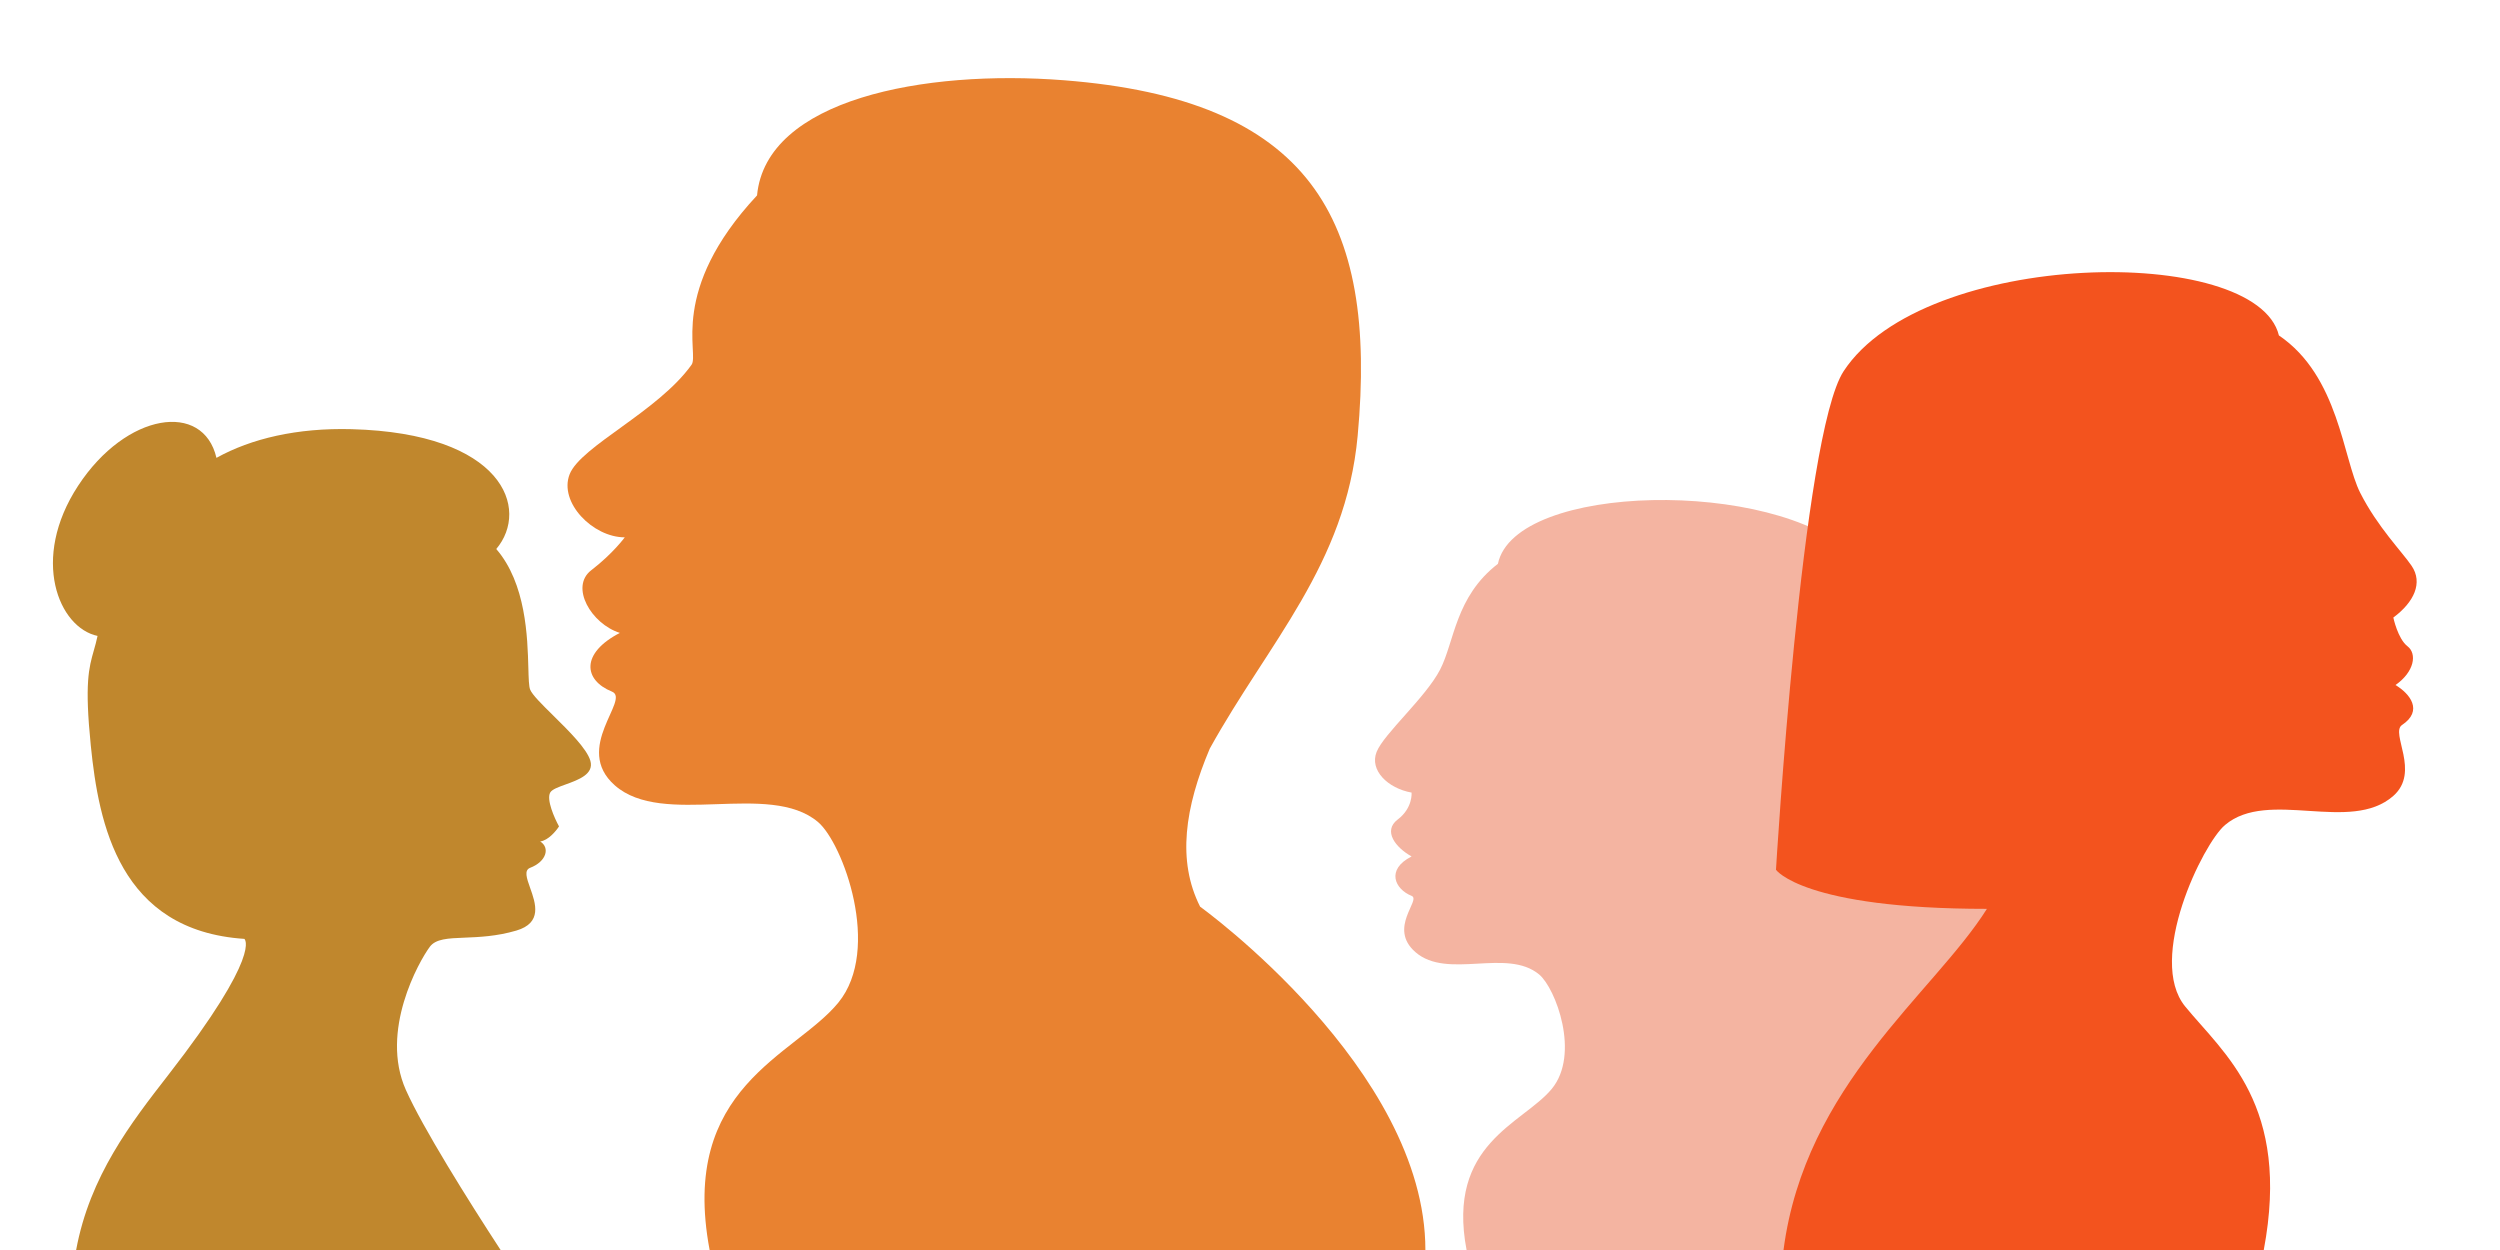
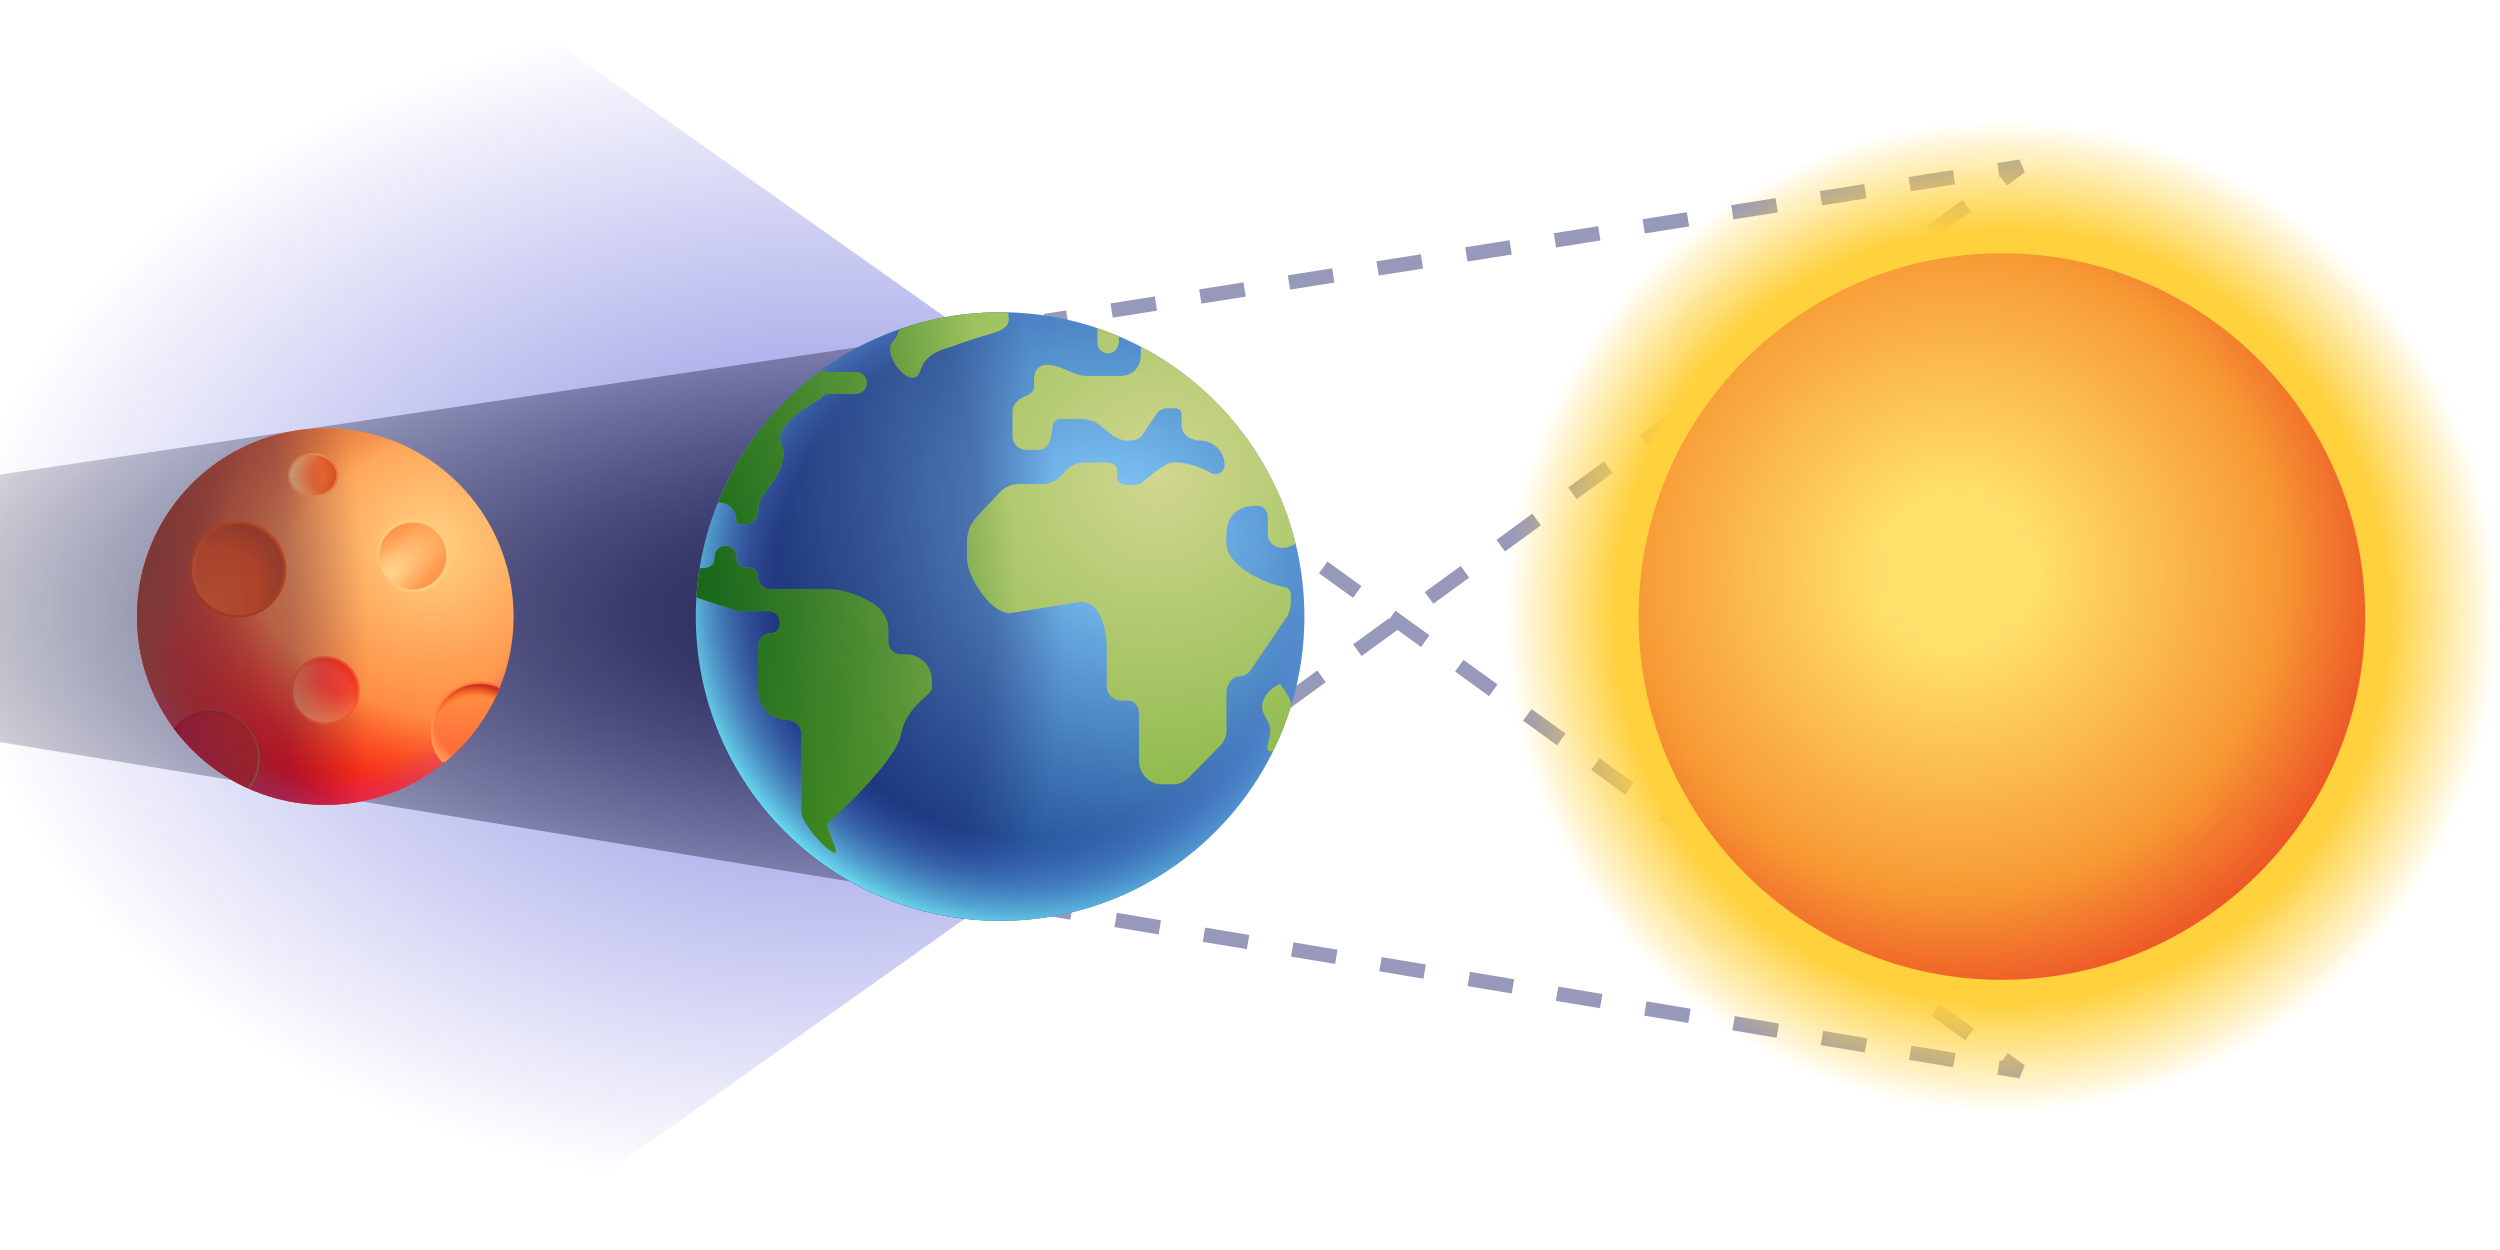
<svg xmlns="http://www.w3.org/2000/svg" viewBox="0 0 240 120" fill="none">
-   <path fill-rule="evenodd" clip-rule="evenodd" d="M7.309 120H48.058C44.905 115.166 40.579 108.25 38.965 104.638C36.435 98.974 40.232 92.283 41.257 90.898C41.828 90.125 43 90.078 44.596 90.015C45.975 89.96 47.67 89.893 49.569 89.335C52.086 88.594 51.419 86.716 50.893 85.239C50.564 84.312 50.29 83.543 50.894 83.31C52.461 82.708 52.822 81.382 51.858 80.78C52.629 80.684 53.384 79.776 53.665 79.334C53.224 78.531 52.436 76.755 52.822 76.081C52.993 75.78 53.603 75.56 54.292 75.311C55.538 74.861 57.041 74.317 56.676 73.038C56.346 71.882 54.599 70.159 53.105 68.685C52.035 67.63 51.095 66.703 50.894 66.2C50.77 65.89 50.75 65.14 50.722 64.121C50.643 61.185 50.504 56.015 47.641 52.705C50.894 48.849 48.306 41.586 33.75 41.201C28.53 41.062 24.115 42.102 20.779 43.955C19.514 38.505 12.12 39.581 7.502 46.629C2.884 53.677 5.648 60.27 9.365 61.048C9.253 61.578 9.129 62.017 9.007 62.443C8.533 64.106 8.112 65.583 8.717 71.58C9.477 79.114 11.465 89.335 23.458 90.132C23.458 90.132 25.27 91.466 16.161 103.189C12.578 107.8 8.625 112.888 7.309 120Z" fill="#C0872D" />
-   <path d="M138.248 64.286C139.636 61.603 139.696 57.289 143.8 54.125C145.447 46.297 170.381 45.952 177.819 53.209C187.361 62.519 186.85 80.096 196 92C204.71 103.333 191.346 113.276 191.346 120H140.792C138.842 109.793 146.185 107.884 148.956 104.549C151.727 101.214 149.34 94.865 147.761 93.551C144.661 90.973 138.956 94.075 135.885 91.408C133.205 89.081 136.469 86.382 135.512 86.002C133.912 85.367 133.017 83.487 135.512 82.218C133.984 81.371 132.724 79.772 134.185 78.667C135.647 77.562 135.512 76.089 135.512 76.089C133.212 75.674 131.457 73.933 132.155 72.184C132.852 70.435 136.86 66.968 138.248 64.286Z" fill="#F4B4A1" />
-   <path d="M66.389 35.018C67.166 33.931 64.134 27.924 72.676 18.76C73.543 9.548 88.68 6.651 102.156 7.706C125.639 9.543 132.286 20.82 130.335 41.846C129.189 54.206 121.773 61.68 116.137 71.868C113.753 77.504 112.978 82.626 115.212 87.042C115.212 87.042 136.838 102.604 136.838 119.999H68.124C65.173 104.313 76.286 101.38 80.479 96.254C84.673 91.129 80.918 80.932 78.528 78.913C73.838 74.951 63.667 79.489 59.019 75.391C54.963 71.814 60.559 67.125 58.748 66.395C56.014 65.293 55.731 62.709 59.507 60.759C56.76 59.892 54.684 56.337 56.76 54.743C58.836 53.149 59.978 51.585 59.978 51.585C56.906 51.585 53.628 48.219 54.684 45.531C55.74 42.843 63.182 39.508 66.389 35.018Z" fill="#E98230" />
-   <path d="M226.583 47.316C224.912 44.023 224.546 36.114 218.775 32.201C216.619 23.375 184.715 23.872 176.994 35.626C172.976 41.743 170.494 83.5 170.494 83.5C170.494 83.5 173.092 87.25 190.744 87.25C185.607 95.397 173.291 104.108 171.217 120H217.321C219.94 106.079 213.501 101.172 209.779 96.624C206.058 92.075 211.478 80.993 213.6 79.202C217.762 75.685 225.636 80.042 229.76 76.405C232.378 74.096 229.441 70.369 230.594 69.6C232.662 68.222 231.345 66.59 229.966 65.763C231.792 64.488 232.052 62.758 231.12 62.042C230.187 61.325 229.76 59.285 229.76 59.285C231.759 57.803 232.615 55.945 231.517 54.323C230.594 52.96 228.254 50.609 226.583 47.316Z" fill="#F3531E" />
+   <path d="M96.006 34.172L47.718 0.001L0 0V119.999L47.718 120L96.006 85.806L96.006 34.172Z" fill="url(#paint0_radial_8974_601)" />
+   <path fill-rule="evenodd" clip-rule="evenodd" d="M98.477 30.938V87.393L-7.62939e-06 71.243V45.556L98.477 30.938Z" fill="url(#paint1_radial_8974_601)" />
+   <path fill-rule="evenodd" clip-rule="evenodd" d="M98.928 84.442L97.207 85.697L98.023 86.816L99.743 85.561L98.928 84.442ZM105.81 79.424L102.369 81.933L103.185 83.052L106.626 80.543L105.81 79.424ZM112.693 74.405L109.252 76.915L110.067 78.033L113.509 75.524L112.693 74.405ZM119.576 69.387L116.134 71.896L116.95 73.015L120.391 70.506L119.576 69.387ZM126.458 64.368L123.017 66.878L123.833 67.996L127.274 65.487L126.458 64.368ZM133.341 59.35L129.899 61.859L130.715 62.978L134.157 60.469L133.341 59.35ZM140.223 54.331L136.782 56.841L137.598 57.959L141.039 55.45L140.223 54.331ZM147.106 49.313L143.665 51.822L144.48 52.941L147.922 50.432L147.106 49.313ZM153.989 44.294L150.547 46.804L151.363 47.922L154.804 45.413L153.989 44.294ZM160.871 39.276L157.43 41.785L158.246 42.904L161.687 40.395L160.871 39.276ZM167.754 34.258L164.313 36.767L165.128 37.886L168.57 35.376L167.754 34.258ZM174.637 29.239L171.195 31.748L172.011 32.867L175.452 30.358L174.637 29.239ZM100.437 31.506L102.566 31.169L102.349 29.801L100.221 30.138L100.437 31.506ZM106.822 30.495L111.078 29.821L110.862 28.453L106.606 29.127L106.822 30.495ZM115.335 29.147L119.591 28.474L119.375 27.106L115.118 27.78L115.335 29.147ZM181.519 24.221L178.078 26.73L178.894 27.849L182.335 25.34L181.519 24.221ZM123.848 27.8L128.104 27.126L127.888 25.758L123.631 26.432L123.848 27.8ZM132.361 26.452L136.617 25.778L136.401 24.411L132.144 25.084L132.361 26.452ZM140.874 25.104L145.13 24.43L144.914 23.063L140.657 23.737L140.874 25.104ZM149.387 23.757L153.643 23.083L153.427 21.715L149.17 22.389L149.387 23.757ZM188.402 19.202L184.96 21.711L185.776 22.83L189.217 20.321L188.402 19.202ZM157.9 22.409L162.156 21.735L161.94 20.368L157.683 21.041L157.9 22.409ZM166.413 21.061L170.669 20.388L170.453 19.02L166.196 19.694L166.413 21.061ZM174.926 19.714L179.182 19.04L178.966 17.672L174.709 18.346L174.926 19.714ZM183.439 18.366L187.695 17.692L187.479 16.325L183.222 16.998L183.439 18.366ZM191.894 16.656L191.843 16.693L191.916 16.793L191.952 17.018L192.067 17L192.659 17.812L194.379 16.557L193.863 15.314L191.735 15.651L191.894 16.656Z" fill="#9799BB" />
+   <path fill-rule="evenodd" clip-rule="evenodd" d="M97.233 33.798L95.6 32.619L96.411 31.496L98.044 32.676L97.233 33.798ZM103.764 38.517L100.499 36.158L101.309 35.035L104.575 37.395L103.764 38.517ZM110.295 43.236L107.03 40.876L107.841 39.754L111.106 42.113L110.295 43.236ZM116.826 47.954L113.561 45.595L114.372 44.472L117.637 46.832L116.826 47.954ZM123.358 52.673L120.092 50.313L120.903 49.191L124.168 51.55L123.358 52.673ZM129.889 57.391L126.623 55.032L127.434 53.91L130.7 56.269L129.889 57.391ZM136.42 62.11L133.154 59.751L133.965 58.628L137.231 60.987L136.42 62.11ZM142.951 66.828L139.685 64.469L140.496 63.347L143.762 65.706L142.951 66.828ZM149.482 71.547L146.216 69.188L147.027 68.065L150.293 70.425L149.482 71.547ZM156.013 76.266L152.748 73.906L153.558 72.784L156.824 75.143L156.013 76.266ZM162.544 80.984L159.279 78.625L160.09 77.502L163.355 79.862L162.544 80.984ZM169.075 85.703L165.81 83.343L166.621 82.221L169.886 84.58L169.075 85.703ZM100.86 86.571L102.979 86.925L102.751 88.291L100.632 87.937L100.86 86.571ZM175.607 90.421L172.341 88.062L173.152 86.94L176.417 89.299L175.607 90.421ZM107.217 87.633L111.454 88.342L111.226 89.707L106.988 88.999L107.217 87.633ZM115.692 89.05L119.929 89.758L119.701 91.124L115.463 90.416L115.692 89.05ZM124.167 90.467L128.404 91.175L128.176 92.54L123.939 91.832L124.167 90.467ZM182.138 95.14L178.872 92.781L179.683 91.658L182.949 94.017L182.138 95.14ZM132.642 91.883L136.88 92.591L136.651 93.957L132.414 93.249L132.642 91.883ZM141.117 93.3L145.355 94.008L145.126 95.374L140.889 94.665L141.117 93.3ZM149.592 94.716L153.83 95.425L153.602 96.79L149.364 96.082L149.592 94.716ZM158.067 96.133L162.305 96.841L162.077 98.207L157.839 97.499L158.067 96.133ZM188.669 99.858L185.403 97.499L186.214 96.377L189.48 98.736L188.669 99.858ZM166.543 97.549L170.78 98.258L170.552 99.623L166.314 98.915L166.543 97.549ZM175.018 98.966L179.255 99.674L179.027 101.04L174.789 100.332L175.018 98.966ZM183.493 100.383L187.73 101.091L187.502 102.457L183.265 101.748L183.493 100.383ZM192.208 101.839L191.968 101.799L191.74 103.165L193.858 103.519L194.378 102.275L192.745 101.095L192.208 101.839Z" fill="#9799BB" />
+   <path d="M96.005 88.402C79.872 88.402 66.793 75.323 66.793 59.19C66.793 43.056 79.872 29.977 96.005 29.977C112.139 29.977 125.218 43.056 125.218 59.19C125.218 75.323 112.139 88.402 96.005 88.402Z" fill="url(#paint2_radial_8974_601)" />
+   <path d="M96.005 88.402C79.872 88.402 66.793 75.323 66.793 59.19C66.793 43.056 79.872 29.977 96.005 29.977C112.139 29.977 125.218 43.056 125.218 59.19C125.218 75.323 112.139 88.402 96.005 88.402Z" fill="url(#paint3_radial_8974_601)" />
+   <path d="M96.005 88.402C79.872 88.402 66.793 75.323 66.793 59.19C66.793 43.056 79.872 29.977 96.005 29.977C112.139 29.977 125.218 43.056 125.218 59.19C125.218 75.323 112.139 88.402 96.005 88.402Z" fill="url(#paint4_radial_8974_601)" />
+   <path fill-rule="evenodd" clip-rule="evenodd" d="M86.335 31.617C89.363 30.555 92.618 29.977 96.008 29.977C96.274 29.977 96.538 29.981 96.802 29.988C96.791 30.088 96.804 30.203 96.819 30.326C96.878 30.832 96.955 31.487 95.393 31.956L95.079 32.05L95.079 32.05C94.006 32.37 92.608 32.787 91.32 33.301C89.01 33.87 88.629 34.848 88.366 35.524C88.218 35.904 88.107 36.189 87.712 36.252C86.613 36.426 84.717 33.778 85.759 32.736C86.07 32.425 86.262 32.033 86.335 31.617ZM123.92 67.835C123.465 69.305 122.898 70.726 122.227 72.086C122.124 72.133 122.026 72.154 121.936 72.142C121.554 72.09 121.659 71.659 121.789 71.124C121.905 70.642 122.043 70.077 121.866 69.626C121.767 69.371 121.648 69.152 121.536 68.945C121.227 68.377 120.972 67.908 121.341 67.097C121.844 65.99 122.893 65.664 122.893 65.664C122.893 65.664 123.92 66.987 123.92 67.554V67.835ZM124.376 52.186C122.354 43.971 116.858 37.123 109.534 33.291C109.522 33.552 109.512 33.816 109.512 34.069C109.512 35.268 108.711 36.095 107.5 36.095H104.257C103.667 36.082 103.046 35.814 102.437 35.551C102.05 35.384 101.668 35.22 101.302 35.123C100.44 34.917 99.27 34.868 99.27 36.501V37.141C99.27 37.534 99.001 37.804 98.494 37.998C97.874 38.234 97.197 38.76 97.197 39.525V41.867C97.197 42.59 97.792 43.19 98.531 43.19H99.721C100.709 43.19 100.89 42.019 101.015 41.202C101.029 41.114 101.042 41.029 101.056 40.951C101.056 40.558 101.363 40.228 101.774 40.228H103.765C103.95 40.228 104.894 40.248 105.633 40.868L106.536 41.571C107.008 42.046 107.623 42.294 108.28 42.294H108.568C109.04 42.294 109.471 42.067 109.717 41.674L110.99 39.773C111.236 39.401 111.646 39.194 112.077 39.194H112.837C113.165 39.194 113.432 39.463 113.432 39.794V40.769C113.432 41.918 114.561 42.294 115.197 42.294C116.49 42.294 117.558 43.348 117.558 44.65C117.558 45.332 116.819 45.745 116.223 45.394C115.136 44.733 113.288 44.216 112.365 44.443C111.462 44.65 109.491 46.448 109.491 46.448C109.491 46.448 107.172 46.985 107.234 45.786V45.208C107.254 44.65 106.72 44.402 106.248 44.402H104.114C103.477 44.402 102.862 44.65 102.41 45.105L101.753 45.766C101.302 46.221 100.707 46.468 100.07 46.468H97.895C97.176 46.448 96.478 46.737 95.986 47.254L93.79 49.589C93.174 50.25 92.825 51.139 92.825 52.069V53.536C92.825 55.375 95.103 58.868 96.93 58.868L103.765 57.779C105.674 57.779 106.248 60.417 106.248 62.339V65.894C106.248 66.638 106.864 67.258 107.603 67.258H108.321C108.752 67.258 109.348 67.547 109.348 68.704V73.063C109.348 74.282 110.333 75.294 111.564 75.294H112.57C113.165 75.294 113.719 75.067 114.13 74.633L117.142 71.577C117.527 71.186 117.742 70.66 117.742 70.112V66.41C117.763 65.728 118.316 64.919 118.993 64.919C119.411 64.919 119.802 64.713 120.037 64.367L123.612 59.102C123.818 58.689 123.92 58.234 123.92 57.779V57.035C123.92 56.705 123.654 56.416 123.325 56.374C120.998 55.889 117.722 54.209 117.722 52.139V51.449C117.722 48.555 120.07 48.556 120.665 48.556L120.677 48.556C121.252 48.556 121.704 49.031 121.704 49.589V51.346C121.704 52.089 122.628 53.003 123.949 52.4L124.376 52.186ZM107.418 32.289C107.408 32.455 107.403 32.637 107.403 32.838C107.403 33.355 106.992 33.889 106.479 33.93C105.986 33.951 105.35 33.617 105.35 32.977C105.34 32.335 105.34 31.993 105.34 31.669V31.669C105.34 31.612 105.34 31.556 105.34 31.499C106.045 31.737 106.738 32.001 107.418 32.289ZM66.852 57.365C66.911 56.41 67.016 55.467 67.164 54.539H67.496C68.08 54.539 68.604 54.226 68.604 53.641V53.453C68.604 52.869 69.064 52.41 69.648 52.41C70.232 52.41 70.691 52.869 70.691 53.453V53.641C70.691 54.121 71.088 54.497 71.546 54.497H71.901C72.381 54.497 72.757 54.893 72.757 55.352C72.757 56.02 73.299 56.583 73.988 56.583H79.455C80.54 56.583 81.604 56.834 82.585 57.314L83.607 57.815C84.629 58.336 85.276 59.38 85.276 60.527V61.612C85.276 62.28 85.819 62.822 86.487 62.822H86.987C88.344 62.822 89.45 63.928 89.45 65.305V66.119C89.45 66.316 89.171 66.568 88.781 66.921C88.014 67.615 86.819 68.696 86.487 70.501C85.986 73.222 79.455 79.035 79.455 79.035C79.321 79.19 79.593 79.875 79.854 80.529C80.121 81.201 80.376 81.841 80.164 81.841C79.371 81.841 76.951 78.91 76.951 78.117V70.501C76.951 69.729 76.325 69.103 75.553 69.103C74.03 69.103 72.778 67.851 72.778 66.328V62.05C72.778 61.341 73.341 60.778 74.05 60.778C74.489 60.778 74.864 60.423 74.864 59.964V59.713C74.864 59.129 74.405 58.67 73.821 58.67H70.983C70.795 58.67 70.608 58.628 70.441 58.545C69.246 58.147 68.049 57.755 66.852 57.365ZM68.919 48.237C70.99 43.119 74.47 38.721 78.877 35.525C79.05 35.653 79.263 35.718 79.476 35.718H82.167C82.752 35.718 83.211 36.177 83.211 36.761C83.211 37.345 82.752 37.804 82.167 37.804H79.622C79.267 37.804 78.912 37.992 78.745 38.305C78.745 38.305 74.05 40.682 75.01 42.651C75.97 44.62 73.237 47.486 73.237 47.486C72.924 47.987 72.778 48.55 72.778 49.134C72.778 49.802 72.235 50.324 71.567 50.324H71.088C70.858 50.324 70.691 50.136 70.691 49.927C70.691 48.988 69.94 48.237 69.001 48.237H68.919Z" fill="url(#paint5_radial_8974_601)" />
+   <path fill-rule="evenodd" clip-rule="evenodd" d="M86.335 31.617C89.363 30.555 92.618 29.977 96.008 29.977C96.274 29.977 96.538 29.981 96.802 29.988C96.791 30.088 96.804 30.203 96.819 30.326C96.878 30.832 96.955 31.487 95.393 31.956L95.079 32.05L95.079 32.05C94.006 32.37 92.608 32.787 91.32 33.301C89.01 33.87 88.629 34.848 88.366 35.524C88.218 35.904 88.107 36.189 87.712 36.252C86.613 36.426 84.717 33.778 85.759 32.736C86.07 32.425 86.262 32.033 86.335 31.617ZM123.92 67.835C123.465 69.305 122.898 70.726 122.227 72.086C122.124 72.133 122.026 72.154 121.936 72.142C121.554 72.09 121.659 71.659 121.789 71.124C121.905 70.642 122.043 70.077 121.866 69.626C121.767 69.371 121.648 69.152 121.536 68.945C121.227 68.377 120.972 67.908 121.341 67.097C121.844 65.99 122.893 65.664 122.893 65.664C122.893 65.664 123.92 66.987 123.92 67.554V67.835ZM124.376 52.186C122.354 43.971 116.858 37.123 109.534 33.291C109.522 33.552 109.512 33.816 109.512 34.069C109.512 35.268 108.711 36.095 107.5 36.095H104.257C103.667 36.082 103.046 35.814 102.437 35.551C102.05 35.384 101.668 35.22 101.302 35.123C100.44 34.917 99.27 34.868 99.27 36.501V37.141C99.27 37.534 99.001 37.804 98.494 37.998C97.874 38.234 97.197 38.76 97.197 39.525V41.867C97.197 42.59 97.792 43.19 98.531 43.19H99.721C100.709 43.19 100.89 42.019 101.015 41.202C101.029 41.114 101.042 41.029 101.056 40.951C101.056 40.558 101.363 40.228 101.774 40.228H103.765C103.95 40.228 104.894 40.248 105.633 40.868L106.536 41.571C107.008 42.046 107.623 42.294 108.28 42.294H108.568C109.04 42.294 109.471 42.067 109.717 41.674L110.99 39.773C111.236 39.401 111.646 39.194 112.077 39.194H112.837C113.165 39.194 113.432 39.463 113.432 39.794V40.769C113.432 41.918 114.561 42.294 115.197 42.294C116.49 42.294 117.558 43.348 117.558 44.65C117.558 45.332 116.819 45.745 116.223 45.394C115.136 44.733 113.288 44.216 112.365 44.443C111.462 44.65 109.491 46.448 109.491 46.448C109.491 46.448 107.172 46.985 107.234 45.786V45.208C107.254 44.65 106.72 44.402 106.248 44.402H104.114C103.477 44.402 102.862 44.65 102.41 45.105L101.753 45.766C101.302 46.221 100.707 46.468 100.07 46.468H97.895C97.176 46.448 96.478 46.737 95.986 47.254L93.79 49.589C93.174 50.25 92.825 51.139 92.825 52.069V53.536C92.825 55.375 95.103 58.868 96.93 58.868L103.765 57.779C105.674 57.779 106.248 60.417 106.248 62.339V65.894C106.248 66.638 106.864 67.258 107.603 67.258H108.321C108.752 67.258 109.348 67.547 109.348 68.704V73.063C109.348 74.282 110.333 75.294 111.564 75.294H112.57C113.165 75.294 113.719 75.067 114.13 74.633L117.142 71.577C117.527 71.186 117.742 70.66 117.742 70.112V66.41C117.763 65.728 118.316 64.919 118.993 64.919C119.411 64.919 119.802 64.713 120.037 64.367L123.612 59.102C123.818 58.689 123.92 58.234 123.92 57.779V57.035C123.92 56.705 123.654 56.416 123.325 56.374C120.998 55.889 117.722 54.209 117.722 52.139V51.449C117.722 48.555 120.07 48.556 120.665 48.556L120.677 48.556C121.252 48.556 121.704 49.031 121.704 49.589V51.346C121.704 52.089 122.628 53.003 123.949 52.4L124.376 52.186ZM107.418 32.289C107.408 32.455 107.403 32.637 107.403 32.838C107.403 33.355 106.992 33.889 106.479 33.93C105.986 33.951 105.35 33.617 105.35 32.977C105.34 32.335 105.34 31.993 105.34 31.669V31.669C105.34 31.612 105.34 31.556 105.34 31.499C106.045 31.737 106.738 32.001 107.418 32.289ZM66.852 57.365C66.911 56.41 67.016 55.467 67.164 54.539H67.496C68.08 54.539 68.604 54.226 68.604 53.641V53.453C68.604 52.869 69.064 52.41 69.648 52.41C70.232 52.41 70.691 52.869 70.691 53.453V53.641C70.691 54.121 71.088 54.497 71.546 54.497H71.901C72.381 54.497 72.757 54.893 72.757 55.352C72.757 56.02 73.299 56.583 73.988 56.583H79.455C80.54 56.583 81.604 56.834 82.585 57.314L83.607 57.815C84.629 58.336 85.276 59.38 85.276 60.527V61.612C85.276 62.28 85.819 62.822 86.487 62.822H86.987C88.344 62.822 89.45 63.928 89.45 65.305V66.119C89.45 66.316 89.171 66.568 88.781 66.921C88.014 67.615 86.819 68.696 86.487 70.501C85.986 73.222 79.455 79.035 79.455 79.035C79.321 79.19 79.593 79.875 79.854 80.529C80.121 81.201 80.376 81.841 80.164 81.841C79.371 81.841 76.951 78.91 76.951 78.117V70.501C76.951 69.729 76.325 69.103 75.553 69.103C74.03 69.103 72.778 67.851 72.778 66.328V62.05C72.778 61.341 73.341 60.778 74.05 60.778C74.489 60.778 74.864 60.423 74.864 59.964V59.713C74.864 59.129 74.405 58.67 73.821 58.67H70.983C70.795 58.67 70.608 58.628 70.441 58.545C69.246 58.147 68.049 57.755 66.852 57.365ZM68.919 48.237C70.99 43.119 74.47 38.721 78.877 35.525C79.05 35.653 79.263 35.718 79.476 35.718H82.167C82.752 35.718 83.211 36.177 83.211 36.761C83.211 37.345 82.752 37.804 82.167 37.804H79.622C79.267 37.804 78.912 37.992 78.745 38.305C78.745 38.305 74.05 40.682 75.01 42.651C75.97 44.62 73.237 47.486 73.237 47.486C72.924 47.987 72.778 48.55 72.778 49.134C72.778 49.802 72.235 50.324 71.567 50.324H71.088C70.858 50.324 70.691 50.136 70.691 49.927C70.691 48.988 69.94 48.237 69.001 48.237H68.919Z" fill="url(#paint6_radial_8974_601)" />
+   <path d="M192.179 107.01C165.769 107.01 144.359 85.6 144.359 59.19C144.359 32.779 165.769 11.369 192.179 11.369C218.59 11.369 240 32.779 240 59.19C240 85.6 218.59 107.01 192.179 107.01Z" fill="url(#paint7_radial_8974_601)" />
+   <path d="M192.179 94.064C172.917 94.064 157.303 78.45 157.303 59.189C157.303 39.927 172.917 24.313 192.179 24.313C211.44 24.313 227.054 39.927 227.054 59.189C227.054 78.45 211.44 94.064 192.179 94.064Z" fill="url(#paint8_radial_8974_601)" />
+   <path d="M49.307 59.19C49.307 69.175 41.213 77.269 31.228 77.269C21.243 77.269 13.149 69.175 13.149 59.19C13.149 49.205 21.243 41.11 31.228 41.11C41.213 41.11 49.307 49.205 49.307 59.19Z" fill="url(#paint9_radial_8974_601)" />
+   <path d="M49.307 59.19C49.307 69.175 41.213 77.269 31.228 77.269C21.243 77.269 13.149 69.175 13.149 59.19C13.149 49.205 21.243 41.11 31.228 41.11C41.213 41.11 49.307 49.205 49.307 59.19Z" fill="url(#paint10_radial_8974_601)" />
+   <path d="M49.307 59.19C49.307 69.175 41.213 77.269 31.228 77.269C21.243 77.269 13.149 69.175 13.149 59.19C13.149 49.205 21.243 41.11 31.228 41.11C41.213 41.11 49.307 49.205 49.307 59.19Z" fill="url(#paint11_radial_8974_601)" />
+   <path d="M49.307 59.19C49.307 69.175 41.213 77.269 31.228 77.269C21.243 77.269 13.149 69.175 13.149 59.19C13.149 49.205 21.243 41.11 31.228 41.11C41.213 41.11 49.307 49.205 49.307 59.19Z" fill="url(#paint12_radial_8974_601)" />
+   <path d="M49.307 59.19C49.307 69.175 41.213 77.269 31.228 77.269C21.243 77.269 13.149 69.175 13.149 59.19C13.149 49.205 21.243 41.11 31.228 41.11C41.213 41.11 49.307 49.205 49.307 59.19Z" fill="url(#paint13_radial_8974_601)" />
+   <path d="M27.355 54.664C27.355 57.16 25.331 59.184 22.835 59.184C20.339 59.184 18.315 57.16 18.315 54.664C18.315 52.167 20.339 50.144 22.835 50.144C25.331 50.144 27.355 52.167 27.355 54.664Z" fill="url(#paint14_radial_8974_601)" />
+   <path d="M27.355 54.664C27.355 57.16 25.331 59.184 22.835 59.184C20.339 59.184 18.315 57.16 18.315 54.664C18.315 52.167 20.339 50.144 22.835 50.144C25.331 50.144 27.355 52.167 27.355 54.664Z" fill="url(#paint15_radial_8974_601)" />
+   <path d="M27.355 54.664C27.355 57.16 25.331 59.184 22.835 59.184C20.339 59.184 18.315 57.16 18.315 54.664C18.315 52.167 20.339 50.144 22.835 50.144C25.331 50.144 27.355 52.167 27.355 54.664Z" fill="url(#paint16_radial_8974_601)" />
+   <path d="M42.851 53.372C42.851 55.155 41.406 56.601 39.623 56.601C37.84 56.601 36.394 55.155 36.394 53.372C36.394 51.589 37.84 50.144 39.623 50.144C41.406 50.144 42.851 51.589 42.851 53.372Z" fill="url(#paint17_radial_8974_601)" />
+   <path fill-rule="evenodd" clip-rule="evenodd" d="M43.111 53.379C43.111 55.305 41.55 56.866 39.624 56.866C37.699 56.866 36.138 55.305 36.138 53.379C36.138 51.454 37.699 49.893 39.624 49.893C41.55 49.893 43.111 51.454 43.111 53.379ZM39.624 56.608C41.407 56.608 42.853 55.162 42.853 53.379C42.853 51.596 41.407 50.151 39.624 50.151C37.841 50.151 36.396 51.596 36.396 53.379C36.396 55.162 37.841 56.608 39.624 56.608Z" fill="url(#paint18_linear_8974_601)" />
+   <path fill-rule="evenodd" clip-rule="evenodd" d="M46.078 65.835C43.689 65.835 41.752 67.772 41.752 70.162C41.752 71.209 41.952 71.964 42.528 72.675C44.679 70.871 46.348 68.666 47.457 66.046C47.01 65.866 46.662 65.835 46.078 65.835ZM41.364 70.162C41.364 67.558 43.475 65.448 46.078 65.448C46.763 65.448 47.183 65.49 47.79 65.768L47.96 65.846L47.889 66.018C46.731 68.837 44.944 71.192 42.627 73.096L42.483 73.214L42.359 73.075C41.611 72.232 41.364 71.346 41.364 70.162Z" fill="url(#paint19_linear_8974_601)" />
+   <path fill-rule="evenodd" clip-rule="evenodd" d="M22.836 50.276C20.411 50.276 18.445 52.242 18.445 54.667C18.445 57.092 20.411 59.057 22.836 59.057C25.261 59.057 27.226 57.092 27.226 54.667C27.226 52.242 25.261 50.276 22.836 50.276ZM18.187 54.667C18.187 52.099 20.268 50.018 22.836 50.018C25.403 50.018 27.485 52.099 27.485 54.667C27.485 57.234 25.403 59.316 22.836 59.316C20.268 59.316 18.187 57.234 18.187 54.667Z" fill="url(#paint20_linear_8974_601)" />
+   <path d="M34.336 66.287C34.336 68.004 32.945 69.395 31.229 69.395C29.512 69.395 28.121 68.004 28.121 66.287C28.121 64.571 29.512 63.18 31.229 63.18C32.945 63.18 34.336 64.571 34.336 66.287Z" fill="url(#paint21_radial_8974_601)" />
+   <path d="M34.336 66.287C34.336 68.004 32.945 69.395 31.229 69.395C29.512 69.395 28.121 68.004 28.121 66.287C28.121 64.571 29.512 63.18 31.229 63.18C32.945 63.18 34.336 64.571 34.336 66.287Z" fill="url(#paint22_radial_8974_601)" />
+   <path fill-rule="evenodd" clip-rule="evenodd" d="M34.53 66.292C34.53 68.115 33.052 69.593 31.229 69.593C29.406 69.593 27.928 68.115 27.928 66.292C27.928 64.468 29.406 62.99 31.229 62.99C33.052 62.99 34.53 64.468 34.53 66.292ZM31.229 69.399C32.945 69.399 34.336 68.008 34.336 66.292C34.336 64.575 32.945 63.184 31.229 63.184C29.513 63.184 28.121 64.575 28.121 66.292C28.121 68.008 29.513 69.399 31.229 69.399Z" fill="url(#paint23_linear_8974_601)" />
+   <path fill-rule="evenodd" clip-rule="evenodd" d="M17.101 69.819C18.874 72.18 21.216 74.091 23.923 75.346C24.499 74.608 24.674 73.669 24.674 72.619C24.562 70.479 22.805 68.323 20.393 68.323C19.026 68.323 17.899 68.85 17.101 69.819ZM16.836 69.735C17.689 68.653 18.915 68.064 20.393 68.064C22.972 68.064 24.816 70.36 24.932 72.609L24.933 72.615H24.932C24.932 73.728 24.742 74.77 24.06 75.588L23.997 75.664L23.907 75.623C21.09 74.336 18.659 72.352 16.834 69.892L16.775 69.813L16.836 69.735Z" fill="url(#paint24_linear_8974_601)" />
+   <path d="M23.723 75.639C20.927 74.361 18.512 72.392 16.7 69.949C17.527 68.899 18.811 68.226 20.251 68.226C22.747 68.226 24.771 70.249 24.771 72.745C24.771 73.846 24.377 74.855 23.723 75.639Z" fill="url(#paint25_linear_8974_601)" />
+   <path d="M23.723 75.639C20.927 74.361 18.512 72.392 16.7 69.949C17.527 68.899 18.811 68.226 20.251 68.226C22.747 68.226 24.771 70.249 24.771 72.745C24.771 73.846 24.377 74.855 23.723 75.639Z" fill="url(#paint26_radial_8974_601)" />
+   <path d="M47.959 66.052C46.814 68.84 44.992 71.278 42.698 73.163C41.99 72.365 41.56 71.315 41.56 70.164C41.56 67.668 43.583 65.644 46.08 65.644C46.75 65.644 47.387 65.79 47.959 66.052Z" fill="url(#paint27_linear_8974_601)" />
+   <path d="M47.959 66.052C46.814 68.84 44.992 71.278 42.698 73.163C41.99 72.365 41.56 71.315 41.56 70.164C41.56 67.668 43.583 65.644 46.08 65.644C46.75 65.644 47.387 65.79 47.959 66.052Z" fill="url(#paint28_radial_8974_601)" />
+   <path d="M47.959 66.052C46.814 68.84 44.992 71.278 42.698 73.163C41.99 72.365 41.56 71.315 41.56 70.164C41.56 67.668 43.583 65.644 46.08 65.644C46.75 65.644 47.387 65.79 47.959 66.052Z" fill="url(#paint29_radial_8974_601)" />
+   <path d="M32.29 45.63C32.29 46.7 31.293 47.567 30.064 47.567C28.834 47.567 27.837 46.7 27.837 45.63C27.837 44.56 28.834 43.693 30.064 43.693C31.293 43.693 32.29 44.56 32.29 45.63Z" fill="url(#paint30_radial_8974_601)" />
+   <path d="M32.29 45.63C32.29 46.7 31.293 47.567 30.064 47.567C28.834 47.567 27.837 46.7 27.837 45.63C27.837 44.56 28.834 43.693 30.064 43.693C31.293 43.693 32.29 44.56 32.29 45.63Z" fill="url(#paint31_radial_8974_601)" />
+   <path fill-rule="evenodd" clip-rule="evenodd" d="M32.485 45.629C32.485 46.83 31.376 47.76 30.065 47.76C28.755 47.76 27.645 46.83 27.645 45.629C27.645 44.428 28.755 43.498 30.065 43.498C31.376 43.498 32.485 44.428 32.485 45.629ZM30.065 47.566C31.295 47.566 32.292 46.699 32.292 45.629C32.292 44.559 31.295 43.692 30.065 43.692C28.836 43.692 27.839 44.559 27.839 45.629C27.839 46.699 28.836 47.566 30.065 47.566Z" fill="url(#paint32_linear_8974_601)" />
+   <path d="M31.229 77.27C21.244 77.27 13.15 69.176 13.15 59.191C13.15 49.206 21.244 41.111 31.229 41.111C41.214 41.111 49.308 49.206 49.308 59.191C49.308 69.176 41.214 77.27 31.229 77.27Z" fill="url(#paint33_radial_8974_601)" />
+   <defs>
+     <radialGradient id="paint0_radial_8974_601" cx="0" cy="0" r="1" gradientUnits="userSpaceOnUse" gradientTransform="translate(80.7692 57.6923) rotate(-180) scale(103.846 69.6537)">
+       <stop offset="0.169" stop-color="#8B8EE2" stop-opacity="0.9" />
+       <stop offset="0.82" stop-color="#8B8EE2" stop-opacity="0" />
+     </radialGradient>
+     <radialGradient id="paint1_radial_8974_601" cx="0" cy="0" r="1" gradientUnits="userSpaceOnUse" gradientTransform="translate(98.4769 59.1798) rotate(-180) scale(133.892 40.547)">
+       <stop offset="0.114" stop-color="#050629" stop-opacity="0.8" />
+       <stop offset="1" stop-color="#050629" stop-opacity="0" />
+     </radialGradient>
+     <radialGradient id="paint2_radial_8974_601" cx="0" cy="0" r="1" gradientUnits="userSpaceOnUse" gradientTransform="translate(107.119 50.4234) rotate(120.351) scale(42.4929 48.1579)">
+       <stop stop-color="#86CFFF" />
+       <stop offset="1" stop-color="#062D7B" />
+     </radialGradient>
+     <radialGradient id="paint3_radial_8974_601" cx="0" cy="0" r="1" gradientUnits="userSpaceOnUse" gradientTransform="translate(66.7929 59.1897) rotate(90) scale(59.9375 35.3521)">
+       <stop stop-color="#171155" stop-opacity="0.5" />
+       <stop offset="0.799" stop-color="#171155" stop-opacity="0.3" />
+       <stop offset="1" stop-color="#171155" stop-opacity="0" />
+     </radialGradient>
+     <radialGradient id="paint4_radial_8974_601" cx="0" cy="0" r="1" gradientUnits="userSpaceOnUse" gradientTransform="translate(98.5779 56.1174) rotate(131.566) scale(33.6125 33.6125)">
+       <stop offset="0.717" stop-color="#5871DB" stop-opacity="0" />
+       <stop offset="1" stop-color="#6FE8F5" />
+     </radialGradient>
+     <radialGradient id="paint5_radial_8974_601" cx="0" cy="0" r="1" gradientUnits="userSpaceOnUse" gradientTransform="translate(110.992 45.6772) rotate(155.13) scale(65.4971 64.2583)">
+       <stop stop-color="#D1D790" />
+       <stop offset="1" stop-color="#439A00" />
+     </radialGradient>
+     <radialGradient id="paint6_radial_8974_601" cx="0" cy="0" r="1" gradientUnits="userSpaceOnUse" gradientTransform="translate(61.651 58.9263) rotate(90) scale(58.5521 36.1186)">
+       <stop stop-color="#0A5C19" />
+       <stop offset="0.799" stop-color="#0A5C19" stop-opacity="0.3" />
+       <stop offset="1" stop-color="#0A5C19" stop-opacity="0" />
+     </radialGradient>
+     <radialGradient id="paint7_radial_8974_601" cx="0" cy="0" r="1" gradientUnits="userSpaceOnUse" gradientTransform="translate(192.179 59.1899) rotate(90) scale(47.8205 47.8205)">
+       <stop offset="0.779" stop-color="#FFD13D" />
+       <stop offset="1" stop-color="#FFD13D" stop-opacity="0" />
+     </radialGradient>
+     <radialGradient id="paint8_radial_8974_601" cx="0" cy="0" r="1" gradientUnits="userSpaceOnUse" gradientTransform="translate(187.658 54.866) rotate(43.3054) scale(45.6633 45.6633)">
+       <stop offset="0.167" stop-color="#FFE06B" />
+       <stop offset="0.683" stop-color="#F79833" />
+       <stop offset="0.952" stop-color="#EB4824" />
+     </radialGradient>
+     <radialGradient id="paint9_radial_8974_601" cx="0" cy="0" r="1" gradientUnits="userSpaceOnUse" gradientTransform="translate(41.3976 52.3428) rotate(129.653) scale(23.2723 23.9613)">
+       <stop stop-color="#FFD283" />
+       <stop offset="1" stop-color="#FF6C24" />
+     </radialGradient>
+     <radialGradient id="paint10_radial_8974_601" cx="0" cy="0" r="1" gradientUnits="userSpaceOnUse" gradientTransform="translate(38.9763 53.6342) rotate(126.159) scale(29.2735 40.8413)">
+       <stop offset="0.46" stop-color="#F30D0F" stop-opacity="0" />
+       <stop offset="0.802" stop-color="#F30D0F" />
+     </radialGradient>
+     <radialGradient id="paint11_radial_8974_601" cx="0" cy="0" r="1" gradientUnits="userSpaceOnUse" gradientTransform="translate(50.4373 64.1267) rotate(-158.449) scale(38.0897 33.0261)">
+       <stop offset="0.679" stop-color="#C2552D" stop-opacity="0" />
+       <stop offset="1" stop-color="#C2552D" />
+     </radialGradient>
+     <radialGradient id="paint12_radial_8974_601" cx="0" cy="0" r="1" gradientUnits="userSpaceOnUse" gradientTransform="translate(31.228 45.2402) rotate(90) scale(35.1902 27.0566)">
+       <stop offset="0.821" stop-color="#D6387E" stop-opacity="0" />
+       <stop offset="1" stop-color="#D6387E" />
+     </radialGradient>
+     <radialGradient id="paint13_radial_8974_601" cx="0" cy="0" r="1" gradientUnits="userSpaceOnUse" gradientTransform="translate(14.6484 51.4019) rotate(19.9831) scale(6.35349 21.9281)">
+       <stop stop-color="#B55125" />
+       <stop offset="1" stop-color="#B55125" stop-opacity="0" />
+     </radialGradient>
+     <radialGradient id="paint14_radial_8974_601" cx="0" cy="0" r="1" gradientUnits="userSpaceOnUse" gradientTransform="translate(19.6872 58.0671) rotate(-47.1748) scale(9.0238)">
+       <stop stop-color="#FF6921" />
+       <stop offset="1" stop-color="#E9530F" />
+     </radialGradient>
+     <radialGradient id="paint15_radial_8974_601" cx="0" cy="0" r="1" gradientUnits="userSpaceOnUse" gradientTransform="translate(23.5829 54.6636) rotate(180) scale(5.26779 5.05026)">
+       <stop offset="0.894" stop-color="#FF772A" stop-opacity="0" />
+       <stop offset="1" stop-color="#FF772A" />
+     </radialGradient>
+     <radialGradient id="paint16_radial_8974_601" cx="0" cy="0" r="1" gradientUnits="userSpaceOnUse" gradientTransform="translate(19.3643 58.0671) rotate(-45.3312) scale(9.87354 7.35914)">
+       <stop offset="0.636" stop-color="#BC4D1C" stop-opacity="0" />
+       <stop offset="1" stop-color="#BC4D1C" />
+     </radialGradient>
+     <radialGradient id="paint17_radial_8974_601" cx="0" cy="0" r="1" gradientUnits="userSpaceOnUse" gradientTransform="translate(36.394 55.82) rotate(-38.0046) scale(9.21875 3.03367)">
+       <stop offset="0.2" stop-color="#FFD188" />
+       <stop offset="1" stop-color="#FF984C" />
+     </radialGradient>
+     <linearGradient id="paint18_linear_8974_601" x1="37.141" y1="50.151" x2="41.105" y2="56.608" gradientUnits="userSpaceOnUse">
+       <stop stop-color="#FFD183" />
+       <stop offset="0.492" stop-color="#FFD183" stop-opacity="0" />
+       <stop offset="1" stop-color="#FFD183" />
+     </linearGradient>
+     <linearGradient id="paint19_linear_8974_601" x1="46.701" y1="65.198" x2="42.383" y2="72.502" gradientUnits="userSpaceOnUse">
+       <stop stop-color="#FF7231" />
+       <stop offset="1" stop-color="#FF9C4C" />
+     </linearGradient>
+     <linearGradient id="paint20_linear_8974_601" x1="25.193" y1="50.612" x2="19.522" y2="57.969" gradientUnits="userSpaceOnUse">
+       <stop stop-color="#FE5B0D" />
+       <stop offset="1" stop-color="#DE4F09" />
+     </linearGradient>
+     <radialGradient id="paint21_radial_8974_601" cx="0" cy="0" r="1" gradientUnits="userSpaceOnUse" gradientTransform="translate(32.2519 65.2639) rotate(135) scale(4.89144 5.84187)">
+       <stop offset="0.252" stop-color="#FF452E" />
+       <stop offset="1" stop-color="#FF9955" />
+     </radialGradient>
+     <radialGradient id="paint22_radial_8974_601" cx="0" cy="0" r="1" gradientUnits="userSpaceOnUse" gradientTransform="translate(29.4806 68.1648) rotate(-43.6029) scale(5.63214 4.58942)">
+       <stop offset="0.837" stop-color="#FB301A" stop-opacity="0" />
+       <stop offset="1" stop-color="#FB301A" />
+     </radialGradient>
+     <linearGradient id="paint23_linear_8974_601" x1="33.403" y1="63.582" x2="28.58" y2="68.475" gradientUnits="userSpaceOnUse">
+       <stop stop-color="#FF5825" />
+       <stop offset="1" stop-color="#FF5D2A" />
+     </linearGradient>
+     <linearGradient id="paint24_linear_8974_601" x1="23.964" y1="74.618" x2="17.426" y2="68.847" gradientUnits="userSpaceOnUse">
+       <stop stop-color="#B96429" />
+       <stop offset="1" stop-color="#C9352E" />
+     </linearGradient>
+     <linearGradient id="paint25_linear_8974_601" x1="23.876" y1="69.944" x2="18.267" y2="73.382" gradientUnits="userSpaceOnUse">
+       <stop stop-color="#D62C10" />
+       <stop offset="1" stop-color="#CC2433" />
+     </linearGradient>
+     <radialGradient id="paint26_radial_8974_601" cx="0" cy="0" r="1" gradientUnits="userSpaceOnUse" gradientTransform="translate(22.9422 73.4563) rotate(-142.952) scale(7.19527 4.3516)">
+       <stop offset="0.888" stop-color="#BC1A10" stop-opacity="0" />
+       <stop offset="1" stop-color="#BC1A10" />
+     </radialGradient>
+     <linearGradient id="paint27_linear_8974_601" x1="44.218" y1="66.711" x2="44.033" y2="72.083" gradientUnits="userSpaceOnUse">
+       <stop stop-color="#FF8E41" />
+       <stop offset="1" stop-color="#FF6D39" />
+     </linearGradient>
+     <radialGradient id="paint28_radial_8974_601" cx="0" cy="0" r="1" gradientUnits="userSpaceOnUse" gradientTransform="translate(45.8857 73.1632) rotate(-98.7873) scale(7.37248 6.11437)">
+       <stop offset="0.85" stop-color="#FA4C09" stop-opacity="0" />
+       <stop offset="1" stop-color="#CE3420" />
+     </radialGradient>
+     <radialGradient id="paint29_radial_8974_601" cx="0" cy="0" r="1" gradientUnits="userSpaceOnUse" gradientTransform="translate(45.613 68.3882) rotate(122.849) scale(6.10065 5.19208)">
+       <stop offset="0.718" stop-color="#FFAA61" stop-opacity="0" />
+       <stop offset="0.952" stop-color="#FFAA61" />
+     </radialGradient>
+     <radialGradient id="paint30_radial_8974_601" cx="0" cy="0" r="1" gradientUnits="userSpaceOnUse" gradientTransform="translate(31.7181 45.6299) rotate(180) scale(3.88106 4.22375)">
+       <stop offset="0.437" stop-color="#FF6F2E" />
+       <stop offset="1" stop-color="#FFC67C" />
+     </radialGradient>
+     <radialGradient id="paint31_radial_8974_601" cx="0" cy="0" r="1" gradientUnits="userSpaceOnUse" gradientTransform="translate(28.7318 45.6299) scale(3.55821 3.83594)">
+       <stop offset="0.639" stop-color="#E25619" stop-opacity="0" />
+       <stop offset="1" stop-color="#E25619" />
+     </radialGradient>
+     <linearGradient id="paint32_linear_8974_601" x1="32.292" y1="45.203" x2="30.767" y2="45.203" gradientUnits="userSpaceOnUse">
+       <stop stop-color="#FF7A40" />
+       <stop offset="1" stop-color="#FF9F52" />
+     </linearGradient>
+     <radialGradient id="paint33_radial_8974_601" cx="0" cy="0" r="1" gradientUnits="userSpaceOnUse" gradientTransform="translate(-10.5547 63.372) rotate(90) scale(77.6306 45.7878)">
+       <stop stop-color="#171155" stop-opacity="0.5" />
+       <stop offset="0.845" stop-color="#171155" stop-opacity="0.3" />
+       <stop offset="1" stop-color="#171155" stop-opacity="0" />
+     </radialGradient>
+   </defs>
</svg>
